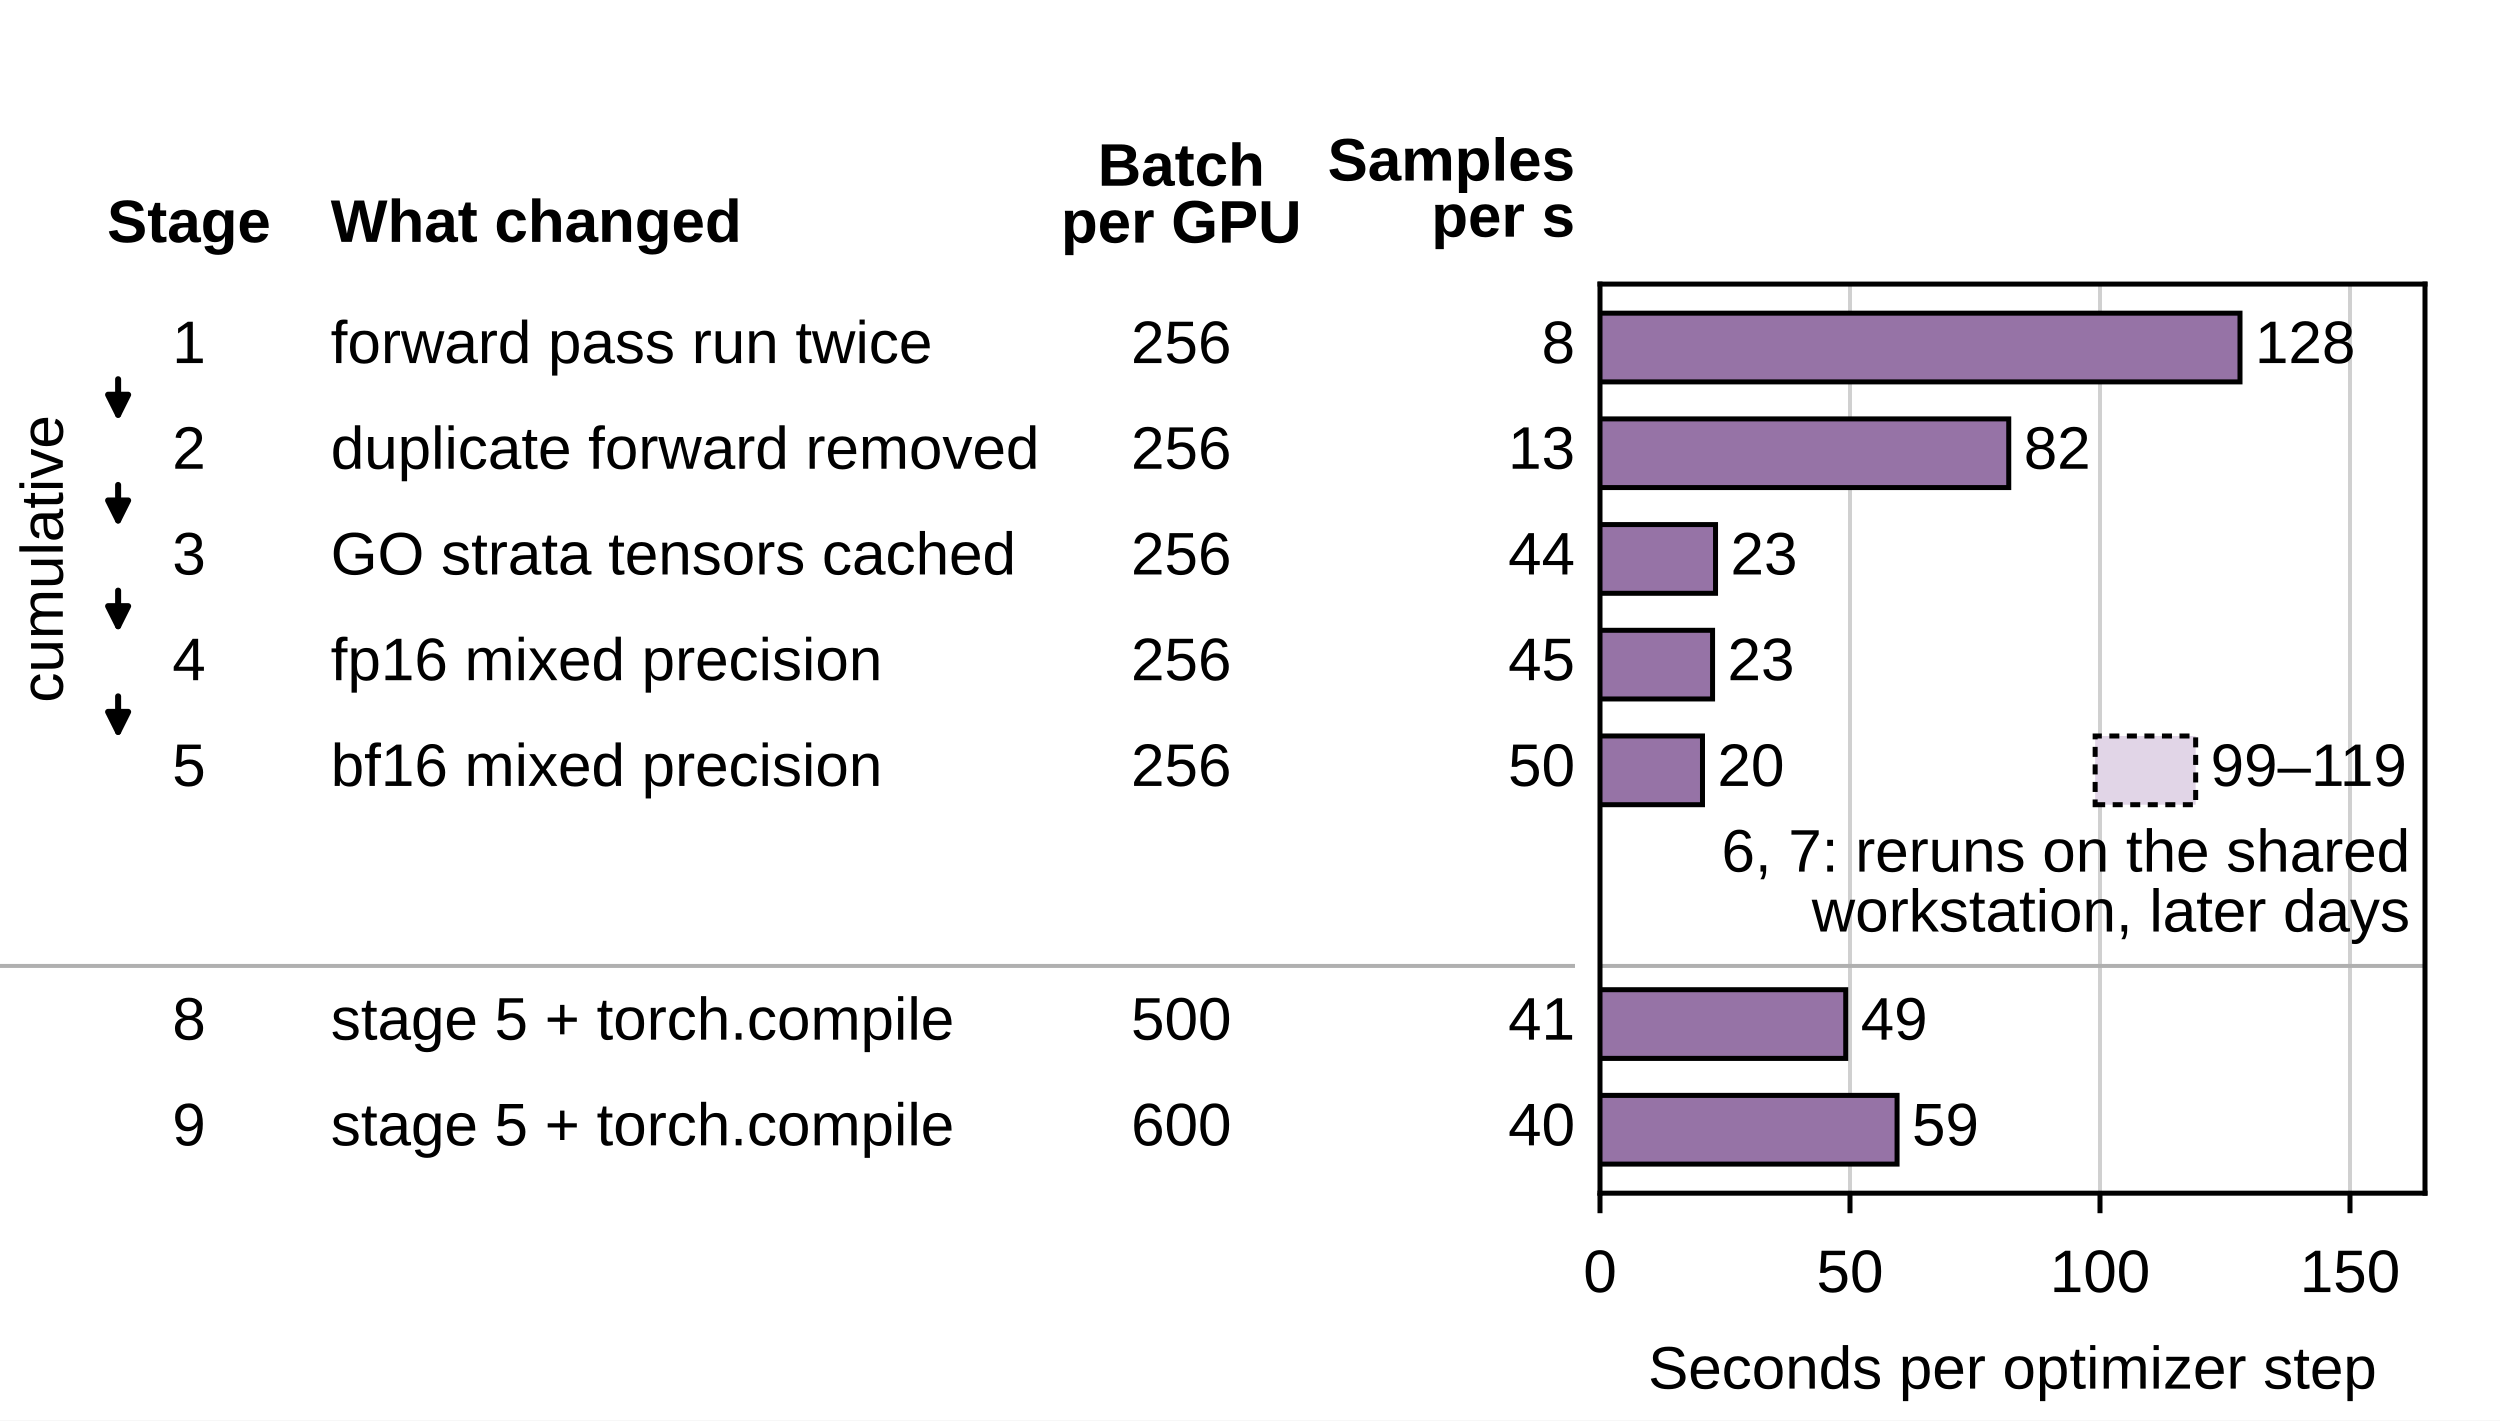
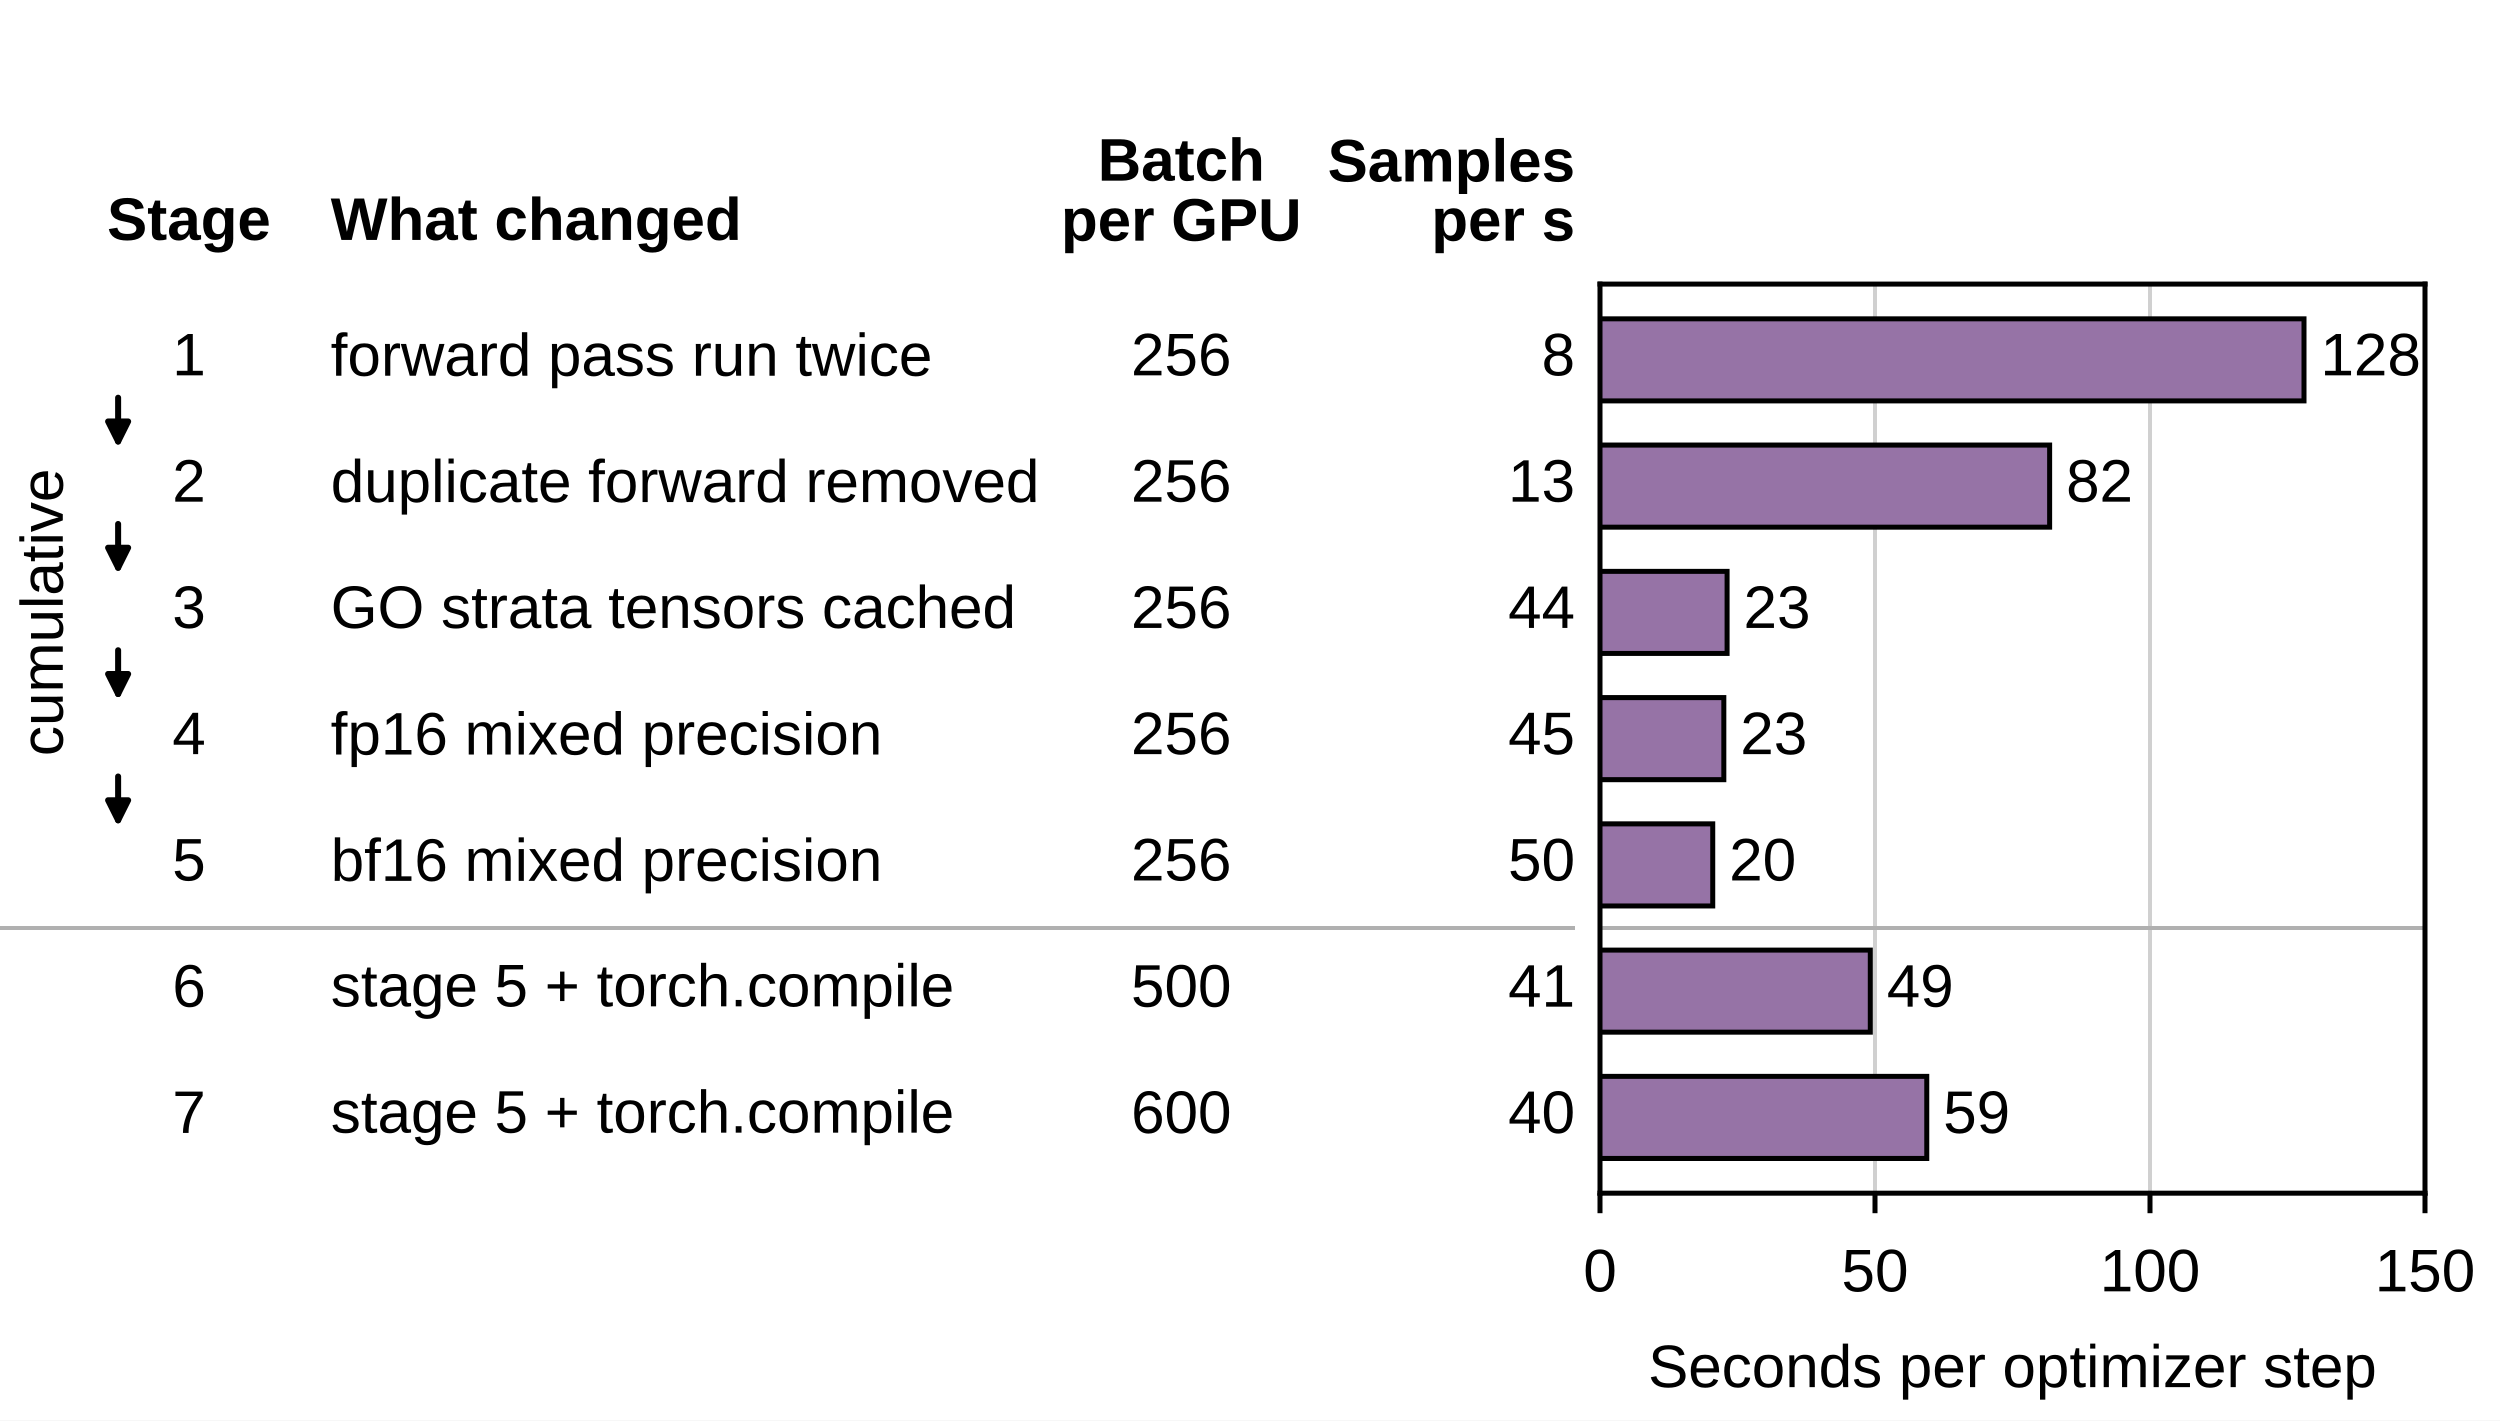
<svg xmlns="http://www.w3.org/2000/svg" xmlns:xlink="http://www.w3.org/1999/xlink" width="346.457" height="196.85" viewBox="0 0 346.457 196.85" version="1.1">
  <g transform="scale(1.388889)">
    <defs>
      <style type="text/css">*{stroke-linejoin: round; stroke-linecap: butt}</style>
    </defs>
    <g id="figure_1">
      <g id="patch_1">
        <path d="M 0 141.732  L 249.449 141.732  L 249.449 0  L 0 0  z " style="fill: #ffffff" />
      </g>
      <g id="axes_1">
        <g id="line2d_1">
-           <path d="M 0 96.378  L 157.153 96.378  " clip-path="url(#p5ba7243da8)" style="fill: none; stroke: #b0b0b0; stroke-width: 0.4; stroke-linecap: square" />
+           <path d="M 0 92.598  L 157.153 92.598  " clip-path="url(#p5ba7243da8)" style="fill: none; stroke: #b0b0b0; stroke-width: 0.4; stroke-linecap: square" />
        </g>
        <g id="text_1">
-           <text style="font-weight: 700; font-size: 6px; font-family: 'Arial', 'Helvetica', 'DejaVu Sans', sans-serif; text-anchor: middle" x="18.858" y="24.165" transform="rotate(-0 18.85833 24.1651)">Stage</text>
+           <text style="font-weight: 700; font-size: 6px; font-family: 'Arial', 'Helvetica', 'DejaVu Sans', sans-serif; text-anchor: middle" x="18.858" y="23.934" transform="rotate(-0 18.85833 23.93404)">Stage</text>
        </g>
        <g id="text_2">
-           <text style="font-weight: 700; font-size: 6px; font-family: 'Arial', 'Helvetica', 'DejaVu Sans', sans-serif; text-anchor: start" x="33.002" y="24.129" transform="rotate(-0 33.00208 24.12854)">What changed</text>
+           <text style="font-weight: 700; font-size: 6px; font-family: 'Arial', 'Helvetica', 'DejaVu Sans', sans-serif; text-anchor: start" x="33.002" y="23.934" transform="rotate(-0 33.00208 23.93404)">What changed</text>
        </g>
        <g id="text_3">
-           <text style="font-weight: 700; font-size: 6px; font-family: 'Arial', 'Helvetica', 'DejaVu Sans', sans-serif" transform="translate(109.5302 18.53085)">Batch</text>
-           <text style="font-weight: 700; font-size: 6px; font-family: 'Arial', 'Helvetica', 'DejaVu Sans', sans-serif" transform="translate(105.8618 24.20448)">per GPU</text>
+           <text style="font-weight: 700; font-size: 6px; font-family: 'Arial', 'Helvetica', 'DejaVu Sans', sans-serif" transform="translate(109.5302 18.02413)">Batch</text>
+           <text style="font-weight: 700; font-size: 6px; font-family: 'Arial', 'Helvetica', 'DejaVu Sans', sans-serif" transform="translate(105.8618 24.01279)">per GPU</text>
        </g>
        <g id="text_4">
-           <text style="font-weight: 700; font-size: 6px; font-family: 'Arial', 'Helvetica', 'DejaVu Sans', sans-serif" transform="translate(132.474 18.01053)">Samples</text>
-           <text style="font-weight: 700; font-size: 6px; font-family: 'Arial', 'Helvetica', 'DejaVu Sans', sans-serif" transform="translate(142.8128 23.61151)">per s</text>
+           <text style="font-weight: 700; font-size: 6px; font-family: 'Arial', 'Helvetica', 'DejaVu Sans', sans-serif" transform="translate(132.474 18.10457)">Samples</text>
+           <text style="font-weight: 700; font-size: 6px; font-family: 'Arial', 'Helvetica', 'DejaVu Sans', sans-serif" transform="translate(142.8128 24.01279)">per s</text>
        </g>
        <g id="text_5">
-           <text style="font-size: 6px; font-family: 'Arial', 'Helvetica', 'DejaVu Sans', sans-serif; text-anchor: middle" x="18.858" y="36.228" transform="rotate(-0 18.85833 36.2277)">1</text>
+           <text style="font-size: 6px; font-family: 'Arial', 'Helvetica', 'DejaVu Sans', sans-serif; text-anchor: middle" x="18.858" y="37.457" transform="rotate(-0 18.85833 37.45661)">1</text>
        </g>
        <g id="text_6">
-           <text style="font-size: 6px; font-family: 'Arial', 'Helvetica', 'DejaVu Sans', sans-serif; text-anchor: start" x="33.002" y="36.228" transform="rotate(-0 33.00208 36.2277)">forward pass run twice</text>
+           <text style="font-size: 6px; font-family: 'Arial', 'Helvetica', 'DejaVu Sans', sans-serif; text-anchor: start" x="33.002" y="37.493" transform="rotate(-0 33.00208 37.49317)">forward pass run twice</text>
        </g>
        <g id="text_7">
-           <text style="font-size: 6px; font-family: 'Arial', 'Helvetica', 'DejaVu Sans', sans-serif; text-anchor: middle" x="117.865" y="36.228" transform="rotate(-0 117.8646 36.2277)">256</text>
+           <text style="font-size: 6px; font-family: 'Arial', 'Helvetica', 'DejaVu Sans', sans-serif; text-anchor: middle" x="117.865" y="37.457" transform="rotate(-0 117.8646 37.45661)">256</text>
        </g>
        <g id="text_8">
-           <text style="font-size: 6px; font-family: 'Arial', 'Helvetica', 'DejaVu Sans', sans-serif; text-anchor: end" x="157.153" y="36.228" transform="rotate(-0 157.1528 36.2277)">8</text>
+           <text style="font-size: 6px; font-family: 'Arial', 'Helvetica', 'DejaVu Sans', sans-serif; text-anchor: end" x="157.153" y="37.457" transform="rotate(-0 157.1528 37.45661)">8</text>
        </g>
        <g id="text_9">
-           <text style="font-size: 6px; font-family: 'Arial', 'Helvetica', 'DejaVu Sans', sans-serif; text-anchor: middle" x="18.858" y="46.775" transform="rotate(-0 18.85833 46.77522)">2</text>
+           <text style="font-size: 6px; font-family: 'Arial', 'Helvetica', 'DejaVu Sans', sans-serif; text-anchor: middle" x="18.858" y="50.055" transform="rotate(-0 18.85833 50.05503)">2</text>
        </g>
        <g id="text_10">
-           <text style="font-size: 6px; font-family: 'Arial', 'Helvetica', 'DejaVu Sans', sans-serif; text-anchor: start" x="33.002" y="46.775" transform="rotate(-0 33.00208 46.77522)">duplicate forward removed</text>
+           <text style="font-size: 6px; font-family: 'Arial', 'Helvetica', 'DejaVu Sans', sans-serif; text-anchor: start" x="33.002" y="50.092" transform="rotate(-0 33.00208 50.09159)">duplicate forward removed</text>
        </g>
        <g id="text_11">
-           <text style="font-size: 6px; font-family: 'Arial', 'Helvetica', 'DejaVu Sans', sans-serif; text-anchor: middle" x="117.865" y="46.775" transform="rotate(-0 117.8646 46.77522)">256</text>
+           <text style="font-size: 6px; font-family: 'Arial', 'Helvetica', 'DejaVu Sans', sans-serif; text-anchor: middle" x="117.865" y="50.055" transform="rotate(-0 117.8646 50.05503)">256</text>
        </g>
        <g id="text_12">
-           <text style="font-size: 6px; font-family: 'Arial', 'Helvetica', 'DejaVu Sans', sans-serif; text-anchor: end" x="157.153" y="46.775" transform="rotate(-0 157.1528 46.77522)">13</text>
+           <text style="font-size: 6px; font-family: 'Arial', 'Helvetica', 'DejaVu Sans', sans-serif; text-anchor: end" x="157.153" y="50.055" transform="rotate(-0 157.1528 50.05503)">13</text>
        </g>
        <g id="text_13">
-           <text style="font-size: 6px; font-family: 'Arial', 'Helvetica', 'DejaVu Sans', sans-serif; text-anchor: middle" x="18.858" y="57.323" transform="rotate(-0 18.85833 57.32274)">3</text>
+           <text style="font-size: 6px; font-family: 'Arial', 'Helvetica', 'DejaVu Sans', sans-serif; text-anchor: middle" x="18.858" y="62.653" transform="rotate(-0 18.85833 62.65346)">3</text>
        </g>
        <g id="text_14">
-           <text style="font-size: 6px; font-family: 'Arial', 'Helvetica', 'DejaVu Sans', sans-serif; text-anchor: start" x="33.002" y="57.324" transform="rotate(-0 33.00208 57.32444)">GO strata tensors cached</text>
+           <text style="font-size: 6px; font-family: 'Arial', 'Helvetica', 'DejaVu Sans', sans-serif; text-anchor: start" x="33.002" y="62.653" transform="rotate(-0 33.00208 62.65346)">GO strata tensors cached</text>
        </g>
        <g id="text_15">
-           <text style="font-size: 6px; font-family: 'Arial', 'Helvetica', 'DejaVu Sans', sans-serif; text-anchor: middle" x="117.865" y="57.323" transform="rotate(-0 117.8646 57.32274)">256</text>
+           <text style="font-size: 6px; font-family: 'Arial', 'Helvetica', 'DejaVu Sans', sans-serif; text-anchor: middle" x="117.865" y="62.653" transform="rotate(-0 117.8646 62.65346)">256</text>
        </g>
        <g id="text_16">
-           <text style="font-size: 6px; font-family: 'Arial', 'Helvetica', 'DejaVu Sans', sans-serif; text-anchor: end" x="157.153" y="57.323" transform="rotate(-0 157.1528 57.32274)">44</text>
+           <text style="font-size: 6px; font-family: 'Arial', 'Helvetica', 'DejaVu Sans', sans-serif; text-anchor: end" x="157.153" y="62.653" transform="rotate(-0 157.1528 62.65346)">44</text>
        </g>
        <g id="text_17">
-           <text style="font-size: 6px; font-family: 'Arial', 'Helvetica', 'DejaVu Sans', sans-serif; text-anchor: middle" x="18.858" y="67.87" transform="rotate(-0 18.85833 67.87026)">4</text>
+           <text style="font-size: 6px; font-family: 'Arial', 'Helvetica', 'DejaVu Sans', sans-serif; text-anchor: middle" x="18.858" y="75.252" transform="rotate(-0 18.85833 75.25188)">4</text>
        </g>
        <g id="text_18">
-           <text style="font-size: 6px; font-family: 'Arial', 'Helvetica', 'DejaVu Sans', sans-serif; text-anchor: start" x="33.002" y="67.87" transform="rotate(-0 33.00208 67.87026)">fp16 mixed precision</text>
+           <text style="font-size: 6px; font-family: 'Arial', 'Helvetica', 'DejaVu Sans', sans-serif; text-anchor: start" x="33.002" y="75.288" transform="rotate(-0 33.00208 75.28844)">fp16 mixed precision</text>
        </g>
        <g id="text_19">
-           <text style="font-size: 6px; font-family: 'Arial', 'Helvetica', 'DejaVu Sans', sans-serif; text-anchor: middle" x="117.865" y="67.87" transform="rotate(-0 117.8646 67.87026)">256</text>
+           <text style="font-size: 6px; font-family: 'Arial', 'Helvetica', 'DejaVu Sans', sans-serif; text-anchor: middle" x="117.865" y="75.252" transform="rotate(-0 117.8646 75.25188)">256</text>
        </g>
        <g id="text_20">
-           <text style="font-size: 6px; font-family: 'Arial', 'Helvetica', 'DejaVu Sans', sans-serif; text-anchor: end" x="157.153" y="67.87" transform="rotate(-0 157.1528 67.87026)">45</text>
+           <text style="font-size: 6px; font-family: 'Arial', 'Helvetica', 'DejaVu Sans', sans-serif; text-anchor: end" x="157.153" y="75.252" transform="rotate(-0 157.1528 75.25188)">45</text>
        </g>
        <g id="text_21">
-           <text style="font-size: 6px; font-family: 'Arial', 'Helvetica', 'DejaVu Sans', sans-serif; text-anchor: middle" x="18.858" y="78.418" transform="rotate(-0 18.85833 78.41778)">5</text>
+           <text style="font-size: 6px; font-family: 'Arial', 'Helvetica', 'DejaVu Sans', sans-serif; text-anchor: middle" x="18.858" y="87.85" transform="rotate(-0 18.85833 87.85031)">5</text>
        </g>
        <g id="text_22">
-           <text style="font-size: 6px; font-family: 'Arial', 'Helvetica', 'DejaVu Sans', sans-serif; text-anchor: start" x="33.002" y="78.418" transform="rotate(-0 33.00208 78.41778)">bf16 mixed precision</text>
+           <text style="font-size: 6px; font-family: 'Arial', 'Helvetica', 'DejaVu Sans', sans-serif; text-anchor: start" x="33.002" y="87.887" transform="rotate(-0 33.00208 87.88687)">bf16 mixed precision</text>
        </g>
        <g id="text_23">
-           <text style="font-size: 6px; font-family: 'Arial', 'Helvetica', 'DejaVu Sans', sans-serif; text-anchor: middle" x="117.865" y="78.418" transform="rotate(-0 117.8646 78.41778)">256</text>
+           <text style="font-size: 6px; font-family: 'Arial', 'Helvetica', 'DejaVu Sans', sans-serif; text-anchor: middle" x="117.865" y="87.85" transform="rotate(-0 117.8646 87.85031)">256</text>
        </g>
        <g id="text_24">
-           <text style="font-size: 6px; font-family: 'Arial', 'Helvetica', 'DejaVu Sans', sans-serif; text-anchor: end" x="157.153" y="78.418" transform="rotate(-0 157.1528 78.41778)">50</text>
+           <text style="font-size: 6px; font-family: 'Arial', 'Helvetica', 'DejaVu Sans', sans-serif; text-anchor: end" x="157.153" y="87.85" transform="rotate(-0 157.1528 87.85031)">50</text>
        </g>
        <g id="text_25">
-           <text style="font-size: 6px; font-family: 'Arial', 'Helvetica', 'DejaVu Sans', sans-serif; text-anchor: middle" x="18.858" y="103.732" transform="rotate(-0 18.85833 103.7318)">8</text>
+           <text style="font-size: 6px; font-family: 'Arial', 'Helvetica', 'DejaVu Sans', sans-serif; text-anchor: middle" x="18.858" y="100.449" transform="rotate(-0 18.85833 100.4487)">6</text>
        </g>
        <g id="text_26">
-           <text style="font-size: 6px; font-family: 'Arial', 'Helvetica', 'DejaVu Sans', sans-serif; text-anchor: start" x="33.002" y="103.732" transform="rotate(-0 33.00208 103.7318)">stage 5 + torch.compile</text>
+           <text style="font-size: 6px; font-family: 'Arial', 'Helvetica', 'DejaVu Sans', sans-serif; text-anchor: start" x="33.002" y="100.414" transform="rotate(-0 33.00208 100.4136)">stage 5 + torch.compile</text>
        </g>
        <g id="text_27">
-           <text style="font-size: 6px; font-family: 'Arial', 'Helvetica', 'DejaVu Sans', sans-serif; text-anchor: middle" x="117.865" y="103.732" transform="rotate(-0 117.8646 103.7318)">500</text>
+           <text style="font-size: 6px; font-family: 'Arial', 'Helvetica', 'DejaVu Sans', sans-serif; text-anchor: middle" x="117.865" y="100.449" transform="rotate(-0 117.8646 100.4487)">500</text>
        </g>
        <g id="text_28">
-           <text style="font-size: 6px; font-family: 'Arial', 'Helvetica', 'DejaVu Sans', sans-serif; text-anchor: end" x="157.153" y="103.732" transform="rotate(-0 157.1528 103.7318)">41</text>
+           <text style="font-size: 6px; font-family: 'Arial', 'Helvetica', 'DejaVu Sans', sans-serif; text-anchor: end" x="157.153" y="100.449" transform="rotate(-0 157.1528 100.4487)">41</text>
        </g>
        <g id="text_29">
-           <text style="font-size: 6px; font-family: 'Arial', 'Helvetica', 'DejaVu Sans', sans-serif; text-anchor: middle" x="18.858" y="114.279" transform="rotate(-0 18.85833 114.2793)">9</text>
+           <text style="font-size: 6px; font-family: 'Arial', 'Helvetica', 'DejaVu Sans', sans-serif; text-anchor: middle" x="18.858" y="113.047" transform="rotate(-0 18.85833 113.0472)">7</text>
        </g>
        <g id="text_30">
-           <text style="font-size: 6px; font-family: 'Arial', 'Helvetica', 'DejaVu Sans', sans-serif; text-anchor: start" x="33.002" y="114.279" transform="rotate(-0 33.00208 114.2793)">stage 5 + torch.compile</text>
+           <text style="font-size: 6px; font-family: 'Arial', 'Helvetica', 'DejaVu Sans', sans-serif; text-anchor: start" x="33.002" y="113.012" transform="rotate(-0 33.00208 113.012)">stage 5 + torch.compile</text>
        </g>
        <g id="text_31">
-           <text style="font-size: 6px; font-family: 'Arial', 'Helvetica', 'DejaVu Sans', sans-serif; text-anchor: middle" x="117.865" y="114.279" transform="rotate(-0 117.8646 114.2793)">600</text>
+           <text style="font-size: 6px; font-family: 'Arial', 'Helvetica', 'DejaVu Sans', sans-serif; text-anchor: middle" x="117.865" y="113.047" transform="rotate(-0 117.8646 113.0472)">600</text>
        </g>
        <g id="text_32">
-           <text style="font-size: 6px; font-family: 'Arial', 'Helvetica', 'DejaVu Sans', sans-serif; text-anchor: end" x="157.153" y="114.279" transform="rotate(-0 157.1528 114.2793)">40</text>
+           <text style="font-size: 6px; font-family: 'Arial', 'Helvetica', 'DejaVu Sans', sans-serif; text-anchor: end" x="157.153" y="113.047" transform="rotate(-0 157.1528 113.0472)">40</text>
        </g>
        <g id="patch_2">
-           <path d="M 11.786 37.839  Q 11.786 39.949 11.786 41.387  " style="fill: none; stroke: #000000; stroke-width: 0.6; stroke-linecap: round" />
-           <path d="M 12.786 39.387  L 11.786 41.387  L 10.786 39.387  z " style="stroke: #000000; stroke-width: 0.6; stroke-linecap: round" />
+           <path d="M 11.786 39.685  Q 11.786 42.205 11.786 44.054  " style="fill: none; stroke: #000000; stroke-width: 0.6; stroke-linecap: round" />
+           <path d="M 12.786 42.054  L 11.786 44.054  L 10.786 42.054  z " style="stroke: #000000; stroke-width: 0.6; stroke-linecap: round" />
        </g>
        <g id="patch_3">
-           <path d="M 11.786 48.387  Q 11.786 50.496 11.786 51.935  " style="fill: none; stroke: #000000; stroke-width: 0.6; stroke-linecap: round" />
-           <path d="M 12.786 49.935  L 11.786 51.935  L 10.786 49.935  z " style="stroke: #000000; stroke-width: 0.6; stroke-linecap: round" />
+           <path d="M 11.786 52.283  Q 11.786 54.803 11.786 56.652  " style="fill: none; stroke: #000000; stroke-width: 0.6; stroke-linecap: round" />
+           <path d="M 12.786 54.652  L 11.786 56.652  L 10.786 54.652  z " style="stroke: #000000; stroke-width: 0.6; stroke-linecap: round" />
        </g>
        <g id="patch_4">
-           <path d="M 11.786 58.934  Q 11.786 61.044 11.786 62.482  " style="fill: none; stroke: #000000; stroke-width: 0.6; stroke-linecap: round" />
-           <path d="M 12.786 60.482  L 11.786 62.482  L 10.786 60.482  z " style="stroke: #000000; stroke-width: 0.6; stroke-linecap: round" />
+           <path d="M 11.786 64.882  Q 11.786 67.402 11.786 69.25  " style="fill: none; stroke: #000000; stroke-width: 0.6; stroke-linecap: round" />
+           <path d="M 12.786 67.25  L 11.786 69.25  L 10.786 67.25  z " style="stroke: #000000; stroke-width: 0.6; stroke-linecap: round" />
        </g>
        <g id="patch_5">
-           <path d="M 11.786 69.482  Q 11.786 71.591 11.786 73.03  " style="fill: none; stroke: #000000; stroke-width: 0.6; stroke-linecap: round" />
-           <path d="M 12.786 71.03  L 11.786 73.03  L 10.786 71.03  z " style="stroke: #000000; stroke-width: 0.6; stroke-linecap: round" />
+           <path d="M 11.786 77.48  Q 11.786 80 11.786 81.849  " style="fill: none; stroke: #000000; stroke-width: 0.6; stroke-linecap: round" />
+           <path d="M 12.786 79.849  L 11.786 81.849  L 10.786 79.849  z " style="stroke: #000000; stroke-width: 0.6; stroke-linecap: round" />
        </g>
        <g id="text_33">
-           <text style="font-size: 6px; font-family: 'Arial', 'Helvetica', 'DejaVu Sans', sans-serif" transform="translate(6.267317 70.1086) rotate(-90)">cumulative</text>
+           <text style="font-size: 6px; font-family: 'Arial', 'Helvetica', 'DejaVu Sans', sans-serif" transform="translate(6.265676 75.44096) rotate(-90)">cumulative</text>
        </g>
      </g>
      <g id="axes_2">
        <g id="patch_6">
          <path d="M 159.647 119.055  L 241.965 119.055  L 241.965 28.346  L 159.647 28.346  z " style="fill: #ffffff" />
        </g>
        <g id="matplotlib.axis_1">
          <g id="xtick_1">
            <g id="line2d_2">
              <path d="M 159.647 119.055  L 159.647 28.346  " clip-path="url(#pfa2b369a3e)" style="fill: none; stroke: #d0d0d0; stroke-width: 0.4; stroke-linecap: square" />
            </g>
            <g id="line2d_3">
              <defs>
                <path id="mb8360215d8" d="M 0 0  L 0 2  " style="stroke: #000000; stroke-width: 0.5" />
              </defs>
              <g>
                <use xlink:href="#mb8360215d8" x="159.647" y="119.055" style="stroke: #000000; stroke-width: 0.5" />
              </g>
            </g>
            <g id="text_34">
-               <text style="font-size: 6px; font-family: 'Arial', 'Helvetica', 'DejaVu Sans', sans-serif; text-anchor: middle" x="159.647" y="128.923" transform="rotate(-0 159.6472 128.9233)">0</text>
+               <text style="font-size: 6px; font-family: 'Arial', 'Helvetica', 'DejaVu Sans', sans-serif; text-anchor: middle" x="159.647" y="128.85" transform="rotate(-0 159.6472 128.8498)">0</text>
            </g>
          </g>
          <g id="xtick_2">
            <g id="line2d_4">
-               <path d="M 184.592 119.055  L 184.592 28.346  " clip-path="url(#pfa2b369a3e)" style="fill: none; stroke: #d0d0d0; stroke-width: 0.4; stroke-linecap: square" />
+               <path d="M 187.087 119.055  L 187.087 28.346  " clip-path="url(#pfa2b369a3e)" style="fill: none; stroke: #d0d0d0; stroke-width: 0.4; stroke-linecap: square" />
            </g>
            <g id="line2d_5">
              <g>
-                 <use xlink:href="#mb8360215d8" x="184.592" y="119.055" style="stroke: #000000; stroke-width: 0.5" />
+                 <use xlink:href="#mb8360215d8" x="187.087" y="119.055" style="stroke: #000000; stroke-width: 0.5" />
              </g>
            </g>
            <g id="text_35">
-               <text style="font-size: 6px; font-family: 'Arial', 'Helvetica', 'DejaVu Sans', sans-serif; text-anchor: middle" x="184.592" y="128.923" transform="rotate(-0 184.5921 128.9233)">50</text>
+               <text style="font-size: 6px; font-family: 'Arial', 'Helvetica', 'DejaVu Sans', sans-serif; text-anchor: middle" x="187.087" y="128.85" transform="rotate(-0 187.0866 128.8498)">50</text>
            </g>
          </g>
          <g id="xtick_3">
            <g id="line2d_6">
-               <path d="M 209.537 119.055  L 209.537 28.346  " clip-path="url(#pfa2b369a3e)" style="fill: none; stroke: #d0d0d0; stroke-width: 0.4; stroke-linecap: square" />
+               <path d="M 214.526 119.055  L 214.526 28.346  " clip-path="url(#pfa2b369a3e)" style="fill: none; stroke: #d0d0d0; stroke-width: 0.4; stroke-linecap: square" />
            </g>
            <g id="line2d_7">
              <g>
-                 <use xlink:href="#mb8360215d8" x="209.537" y="119.055" style="stroke: #000000; stroke-width: 0.5" />
+                 <use xlink:href="#mb8360215d8" x="214.526" y="119.055" style="stroke: #000000; stroke-width: 0.5" />
              </g>
            </g>
            <g id="text_36">
-               <text style="font-size: 6px; font-family: 'Arial', 'Helvetica', 'DejaVu Sans', sans-serif; text-anchor: middle" x="209.537" y="128.923" transform="rotate(-0 209.537 128.9233)">100</text>
+               <text style="font-size: 6px; font-family: 'Arial', 'Helvetica', 'DejaVu Sans', sans-serif; text-anchor: middle" x="214.526" y="128.85" transform="rotate(-0 214.526 128.8498)">100</text>
            </g>
          </g>
          <g id="xtick_4">
            <g id="line2d_8">
-               <path d="M 234.482 119.055  L 234.482 28.346  " clip-path="url(#pfa2b369a3e)" style="fill: none; stroke: #d0d0d0; stroke-width: 0.4; stroke-linecap: square" />
+               <path d="M 241.965 119.055  L 241.965 28.346  " clip-path="url(#pfa2b369a3e)" style="fill: none; stroke: #d0d0d0; stroke-width: 0.4; stroke-linecap: square" />
            </g>
            <g id="line2d_9">
              <g>
-                 <use xlink:href="#mb8360215d8" x="234.482" y="119.055" style="stroke: #000000; stroke-width: 0.5" />
+                 <use xlink:href="#mb8360215d8" x="241.965" y="119.055" style="stroke: #000000; stroke-width: 0.5" />
              </g>
            </g>
            <g id="text_37">
-               <text style="font-size: 6px; font-family: 'Arial', 'Helvetica', 'DejaVu Sans', sans-serif; text-anchor: middle" x="234.482" y="128.923" transform="rotate(-0 234.4819 128.9233)">150</text>
+               <text style="font-size: 6px; font-family: 'Arial', 'Helvetica', 'DejaVu Sans', sans-serif; text-anchor: middle" x="241.965" y="128.85" transform="rotate(-0 241.9654 128.8498)">150</text>
            </g>
          </g>
          <g id="text_38">
-             <text style="font-size: 6px; font-family: 'Arial', 'Helvetica', 'DejaVu Sans', sans-serif; text-anchor: middle" x="200.806" y="138.554" transform="rotate(-0 200.8063 138.5541)">Seconds per optimizer step</text>
+             <text style="font-size: 6px; font-family: 'Arial', 'Helvetica', 'DejaVu Sans', sans-serif; text-anchor: middle" x="200.806" y="138.41" transform="rotate(-0 200.8063 138.4101)">Seconds per optimizer step</text>
          </g>
        </g>
        <g id="matplotlib.axis_2" />
        <g id="line2d_10">
-           <path d="M 159.647 96.378  L 241.965 96.378  " clip-path="url(#pfa2b369a3e)" style="fill: none; stroke: #b0b0b0; stroke-width: 0.4; stroke-linecap: square" />
+           <path d="M 159.647 92.598  L 241.965 92.598  " clip-path="url(#pfa2b369a3e)" style="fill: none; stroke: #b0b0b0; stroke-width: 0.4; stroke-linecap: square" />
        </g>
        <g id="patch_7">
          <path d="M 159.647 119.055  L 159.647 28.346  " style="fill: none; stroke: #000000; stroke-width: 0.5; stroke-linejoin: miter; stroke-linecap: square" />
        </g>
        <g id="patch_8">
          <path d="M 241.965 119.055  L 241.965 28.346  " style="fill: none; stroke: #000000; stroke-width: 0.5; stroke-linejoin: miter; stroke-linecap: square" />
        </g>
        <g id="patch_9">
          <path d="M 159.647 119.055  L 241.965 119.055  " style="fill: none; stroke: #000000; stroke-width: 0.5; stroke-linejoin: miter; stroke-linecap: square" />
        </g>
        <g id="patch_10">
          <path d="M 159.647 28.346  L 241.965 28.346  " style="fill: none; stroke: #000000; stroke-width: 0.5; stroke-linejoin: miter; stroke-linecap: square" />
        </g>
        <g id="patch_11">
-           <path d="M 159.647 38.103  L 223.506 38.103  L 223.506 31.247  L 159.647 31.247  z " clip-path="url(#pfa2b369a3e)" style="fill: #9673a6; stroke: #000000; stroke-width: 0.5; stroke-linejoin: miter" />
+           <path d="M 159.647 40  L 229.892 40  L 229.892 31.811  L 159.647 31.811  z " clip-path="url(#pfa2b369a3e)" style="fill: #9673a6; stroke: #000000; stroke-width: 0.5; stroke-linejoin: miter" />
        </g>
        <g id="patch_12">
-           <path d="M 159.647 48.65  L 200.432 48.65  L 200.432 41.795  L 159.647 41.795  z " clip-path="url(#pfa2b369a3e)" style="fill: #9673a6; stroke: #000000; stroke-width: 0.5; stroke-linejoin: miter" />
+           <path d="M 159.647 52.598  L 204.511 52.598  L 204.511 44.409  L 159.647 44.409  z " clip-path="url(#pfa2b369a3e)" style="fill: #9673a6; stroke: #000000; stroke-width: 0.5; stroke-linejoin: miter" />
        </g>
        <g id="patch_13">
-           <path d="M 159.647 59.198  L 171.175 59.198  L 171.175 52.342  L 159.647 52.342  z " clip-path="url(#pfa2b369a3e)" style="fill: #9673a6; stroke: #000000; stroke-width: 0.5; stroke-linejoin: miter" />
+           <path d="M 159.647 65.197  L 172.328 65.197  L 172.328 57.008  L 159.647 57.008  z " clip-path="url(#pfa2b369a3e)" style="fill: #9673a6; stroke: #000000; stroke-width: 0.5; stroke-linejoin: miter" />
        </g>
        <g id="patch_14">
-           <path d="M 159.647 69.745  L 170.879 69.745  L 170.879 62.89  L 159.647 62.89  z " clip-path="url(#pfa2b369a3e)" style="fill: #9673a6; stroke: #000000; stroke-width: 0.5; stroke-linejoin: miter" />
+           <path d="M 159.647 77.795  L 172.002 77.795  L 172.002 69.606  L 159.647 69.606  z " clip-path="url(#pfa2b369a3e)" style="fill: #9673a6; stroke: #000000; stroke-width: 0.5; stroke-linejoin: miter" />
        </g>
        <g id="patch_15">
-           <path d="M 159.647 80.293  L 169.874 80.293  L 169.874 73.437  L 159.647 73.437  z " clip-path="url(#pfa2b369a3e)" style="fill: #9673a6; stroke: #000000; stroke-width: 0.5; stroke-linejoin: miter" />
+           <path d="M 159.647 90.394  L 170.896 90.394  L 170.896 82.205  L 159.647 82.205  z " clip-path="url(#pfa2b369a3e)" style="fill: #9673a6; stroke: #000000; stroke-width: 0.5; stroke-linejoin: miter" />
        </g>
        <g id="patch_16">
-           <path d="M 159.647 105.607  L 184.166 105.607  L 184.166 98.751  L 159.647 98.751  z " clip-path="url(#pfa2b369a3e)" style="fill: #9673a6; stroke: #000000; stroke-width: 0.5; stroke-linejoin: miter" />
+           <path d="M 159.647 102.992  L 186.618 102.992  L 186.618 94.803  L 159.647 94.803  z " clip-path="url(#pfa2b369a3e)" style="fill: #9673a6; stroke: #000000; stroke-width: 0.5; stroke-linejoin: miter" />
        </g>
        <g id="patch_17">
-           <path d="M 159.647 116.155  L 189.288 116.155  L 189.288 109.299  L 159.647 109.299  z " clip-path="url(#pfa2b369a3e)" style="fill: #9673a6; stroke: #000000; stroke-width: 0.5; stroke-linejoin: miter" />
+           <path d="M 159.647 115.591  L 192.252 115.591  L 192.252 107.402  L 159.647 107.402  z " clip-path="url(#pfa2b369a3e)" style="fill: #9673a6; stroke: #000000; stroke-width: 0.5; stroke-linejoin: miter" />
        </g>
        <g id="text_39">
-           <text style="font-size: 6px; font-family: 'Arial', 'Helvetica', 'DejaVu Sans', sans-serif; text-anchor: start" x="225.003" y="36.228" transform="rotate(-0 225.0028 36.2277)">128</text>
+           <text style="font-size: 6px; font-family: 'Arial', 'Helvetica', 'DejaVu Sans', sans-serif; text-anchor: start" x="231.538" y="37.457" transform="rotate(-0 231.5384 37.45661)">128</text>
        </g>
        <g id="text_40">
-           <text style="font-size: 6px; font-family: 'Arial', 'Helvetica', 'DejaVu Sans', sans-serif; text-anchor: start" x="201.929" y="46.775" transform="rotate(-0 201.9288 46.77522)">82</text>
+           <text style="font-size: 6px; font-family: 'Arial', 'Helvetica', 'DejaVu Sans', sans-serif; text-anchor: start" x="206.157" y="50.055" transform="rotate(-0 206.157 50.05503)">82</text>
        </g>
        <g id="text_41">
-           <text style="font-size: 6px; font-family: 'Arial', 'Helvetica', 'DejaVu Sans', sans-serif; text-anchor: start" x="172.671" y="57.323" transform="rotate(-0 172.6715 57.32274)">23</text>
+           <text style="font-size: 6px; font-family: 'Arial', 'Helvetica', 'DejaVu Sans', sans-serif; text-anchor: start" x="173.974" y="62.653" transform="rotate(-0 173.9739 62.65346)">23</text>
        </g>
        <g id="text_42">
-           <text style="font-size: 6px; font-family: 'Arial', 'Helvetica', 'DejaVu Sans', sans-serif; text-anchor: start" x="172.376" y="67.87" transform="rotate(-0 172.3759 67.87026)">23</text>
+           <text style="font-size: 6px; font-family: 'Arial', 'Helvetica', 'DejaVu Sans', sans-serif; text-anchor: start" x="173.649" y="75.252" transform="rotate(-0 173.6487 75.25188)">23</text>
        </g>
        <g id="text_43">
-           <text style="font-size: 6px; font-family: 'Arial', 'Helvetica', 'DejaVu Sans', sans-serif; text-anchor: start" x="171.37" y="78.418" transform="rotate(-0 171.3703 78.41778)">20</text>
+           <text style="font-size: 6px; font-family: 'Arial', 'Helvetica', 'DejaVu Sans', sans-serif; text-anchor: start" x="172.543" y="87.85" transform="rotate(-0 172.5426 87.85031)">20</text>
        </g>
        <g id="text_44">
-           <text style="font-size: 6px; font-family: 'Arial', 'Helvetica', 'DejaVu Sans', sans-serif; text-anchor: start" x="185.663" y="103.732" transform="rotate(-0 185.6629 103.7318)">49</text>
+           <text style="font-size: 6px; font-family: 'Arial', 'Helvetica', 'DejaVu Sans', sans-serif; text-anchor: start" x="188.264" y="100.449" transform="rotate(-0 188.2645 100.4487)">49</text>
        </g>
        <g id="text_45">
-           <text style="font-size: 6px; font-family: 'Arial', 'Helvetica', 'DejaVu Sans', sans-serif; text-anchor: start" x="190.784" y="114.279" transform="rotate(-0 190.7843 114.2793)">59</text>
-         </g>
-         <g id="patch_18">
-           <path d="M 209.053 80.293  L 219.083 80.293  L 219.083 73.437  L 209.053 73.437  z " clip-path="url(#pfa2b369a3e)" style="fill: #e1d5e7; stroke-dasharray: 1,0.75; stroke-dashoffset: 0; stroke: #000000; stroke-width: 0.5; stroke-linejoin: miter" />
-         </g>
-         <g id="text_46">
-           <text style="font-size: 6px; font-family: 'Arial', 'Helvetica', 'DejaVu Sans', sans-serif; text-anchor: start" x="220.579" y="78.418" transform="rotate(-0 220.5793 78.41778)">99–119</text>
-         </g>
-         <g id="text_47">
-           <text style="font-size: 6px; font-family: 'Arial', 'Helvetica', 'DejaVu Sans', sans-serif" transform="translate(171.7649 86.96734)">6, 7: reruns on the shared</text>
-           <text style="font-size: 6px; font-family: 'Arial', 'Helvetica', 'DejaVu Sans', sans-serif" transform="translate(180.7799 92.94566)">workstation, later days</text>
+           <text style="font-size: 6px; font-family: 'Arial', 'Helvetica', 'DejaVu Sans', sans-serif; text-anchor: start" x="193.898" y="113.047" transform="rotate(-0 193.898 113.0472)">59</text>
        </g>
      </g>
    </g>
    <defs>
      <clipPath id="p5ba7243da8">
        <rect x="0" y="28.346" width="157.153" height="90.709" />
      </clipPath>
      <clipPath id="pfa2b369a3e">
        <rect x="159.647" y="28.346" width="82.318" height="90.709" />
      </clipPath>
    </defs>
  </g>
</svg>
